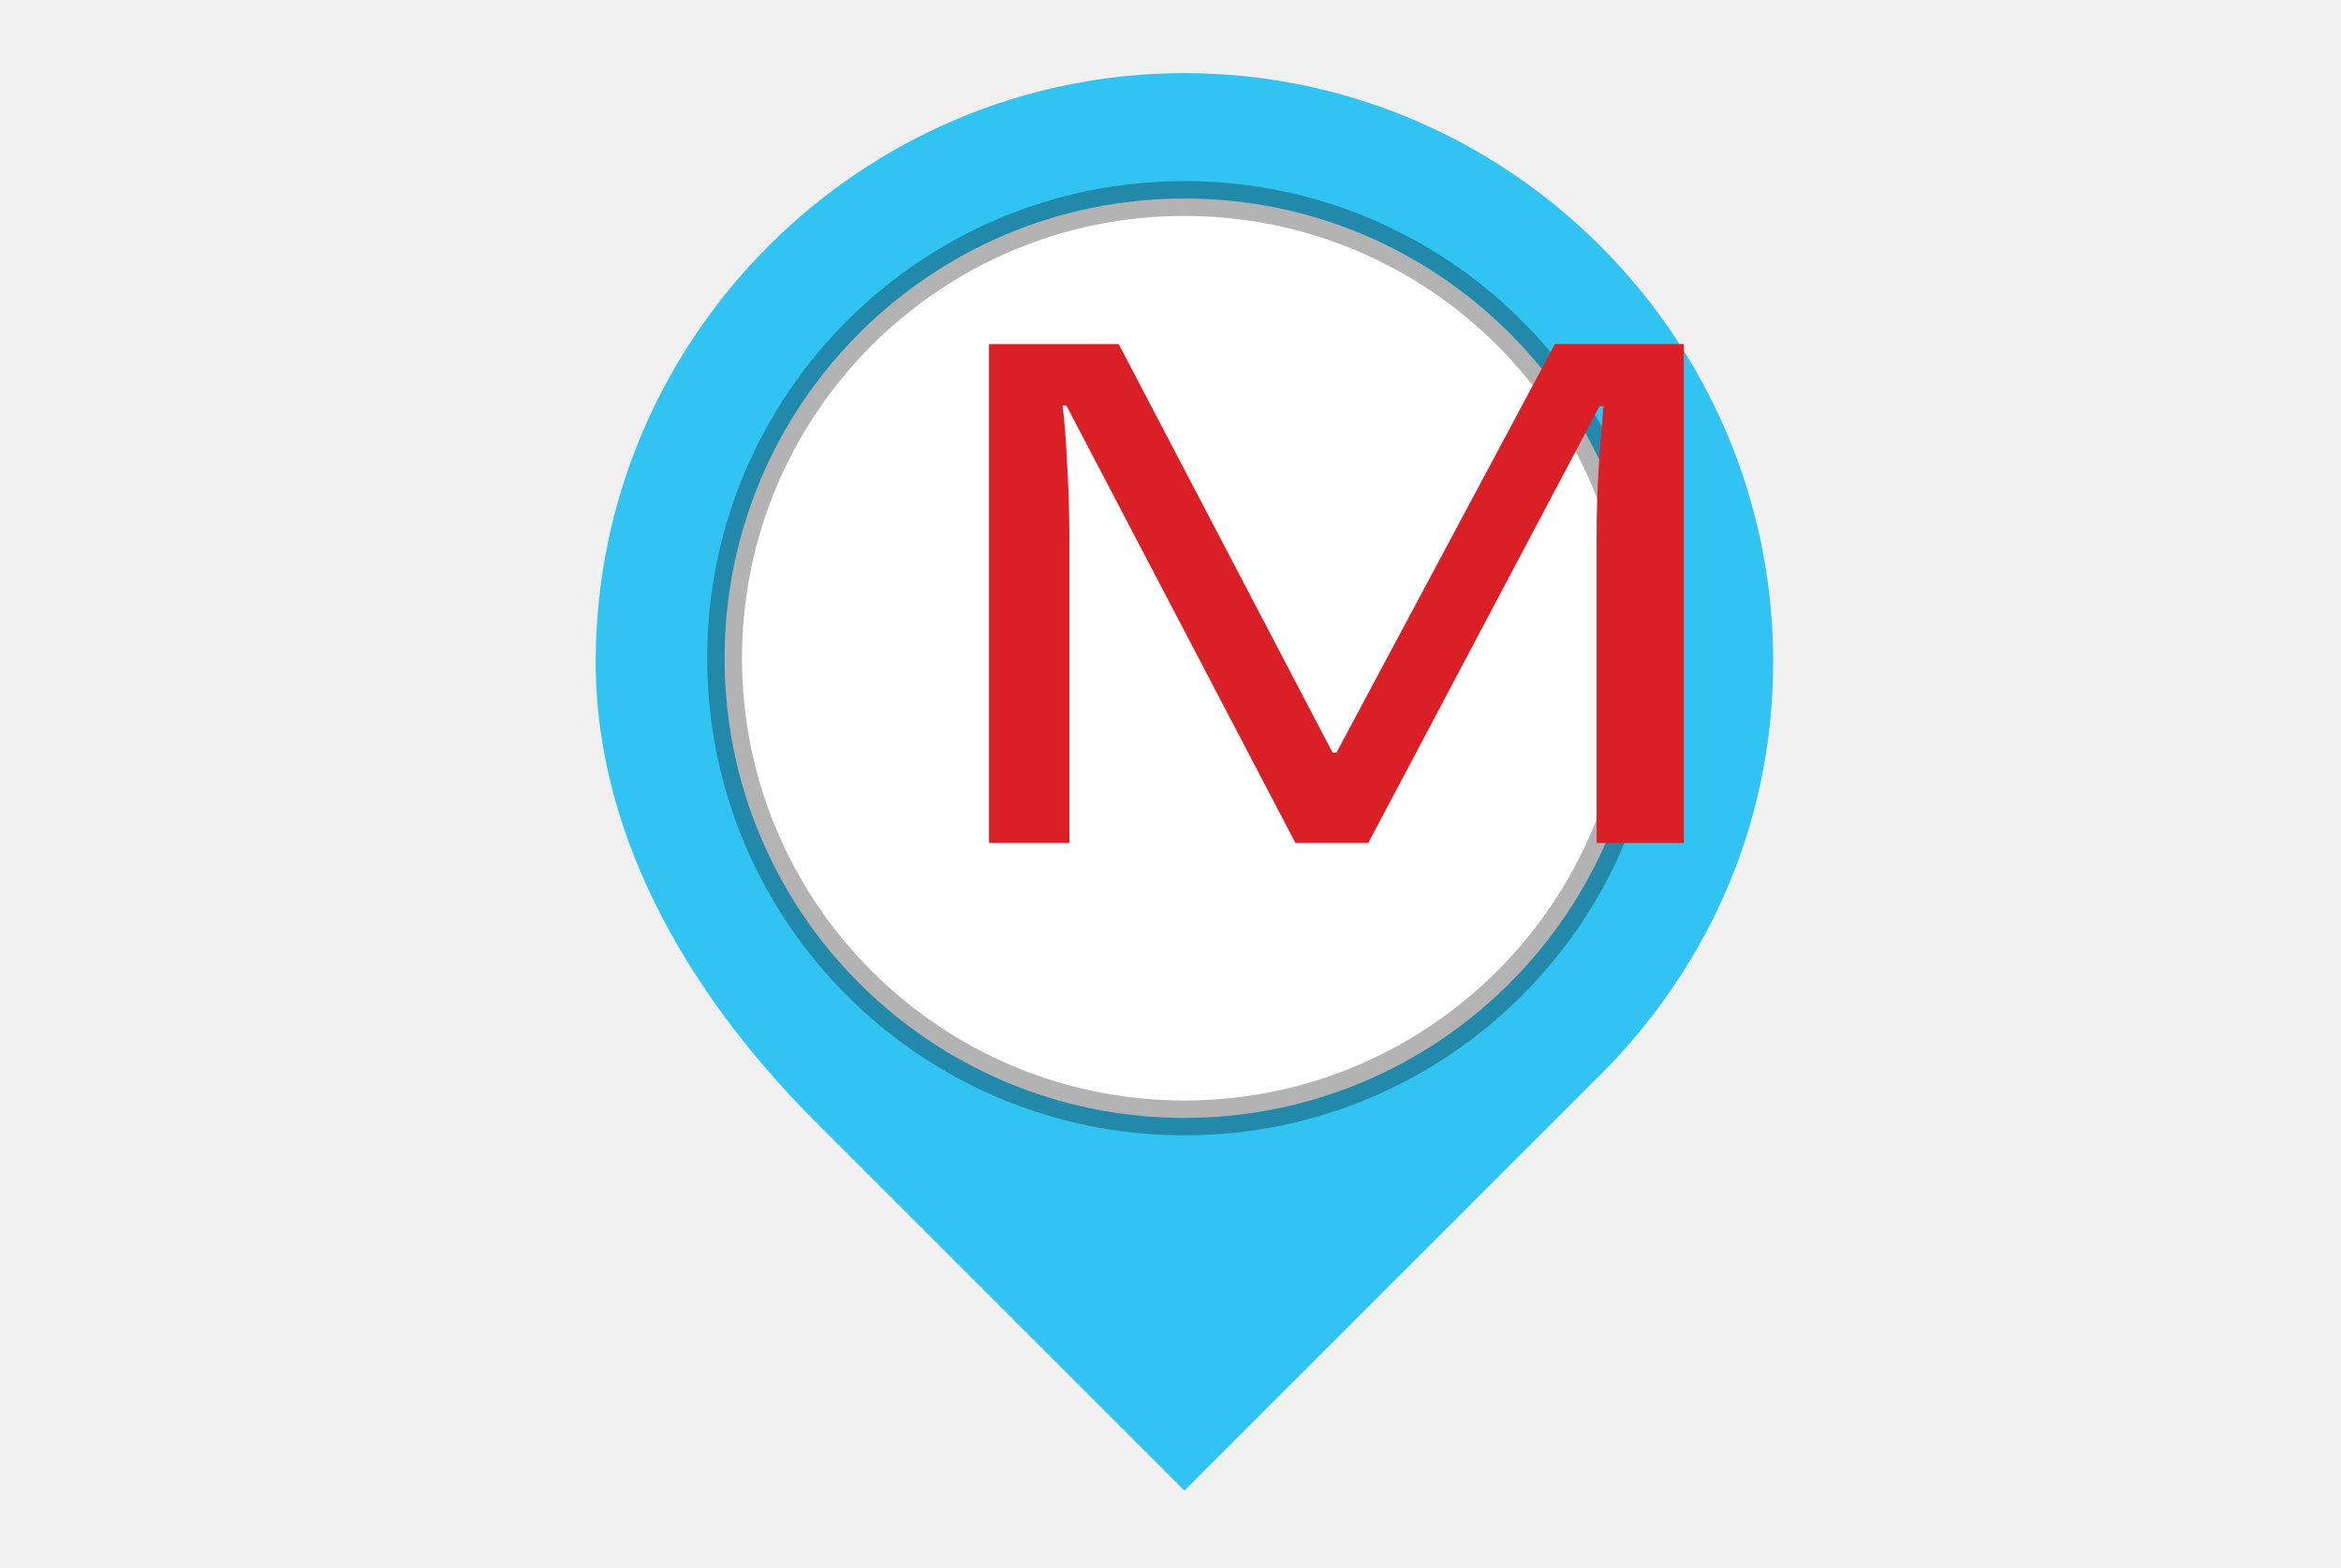
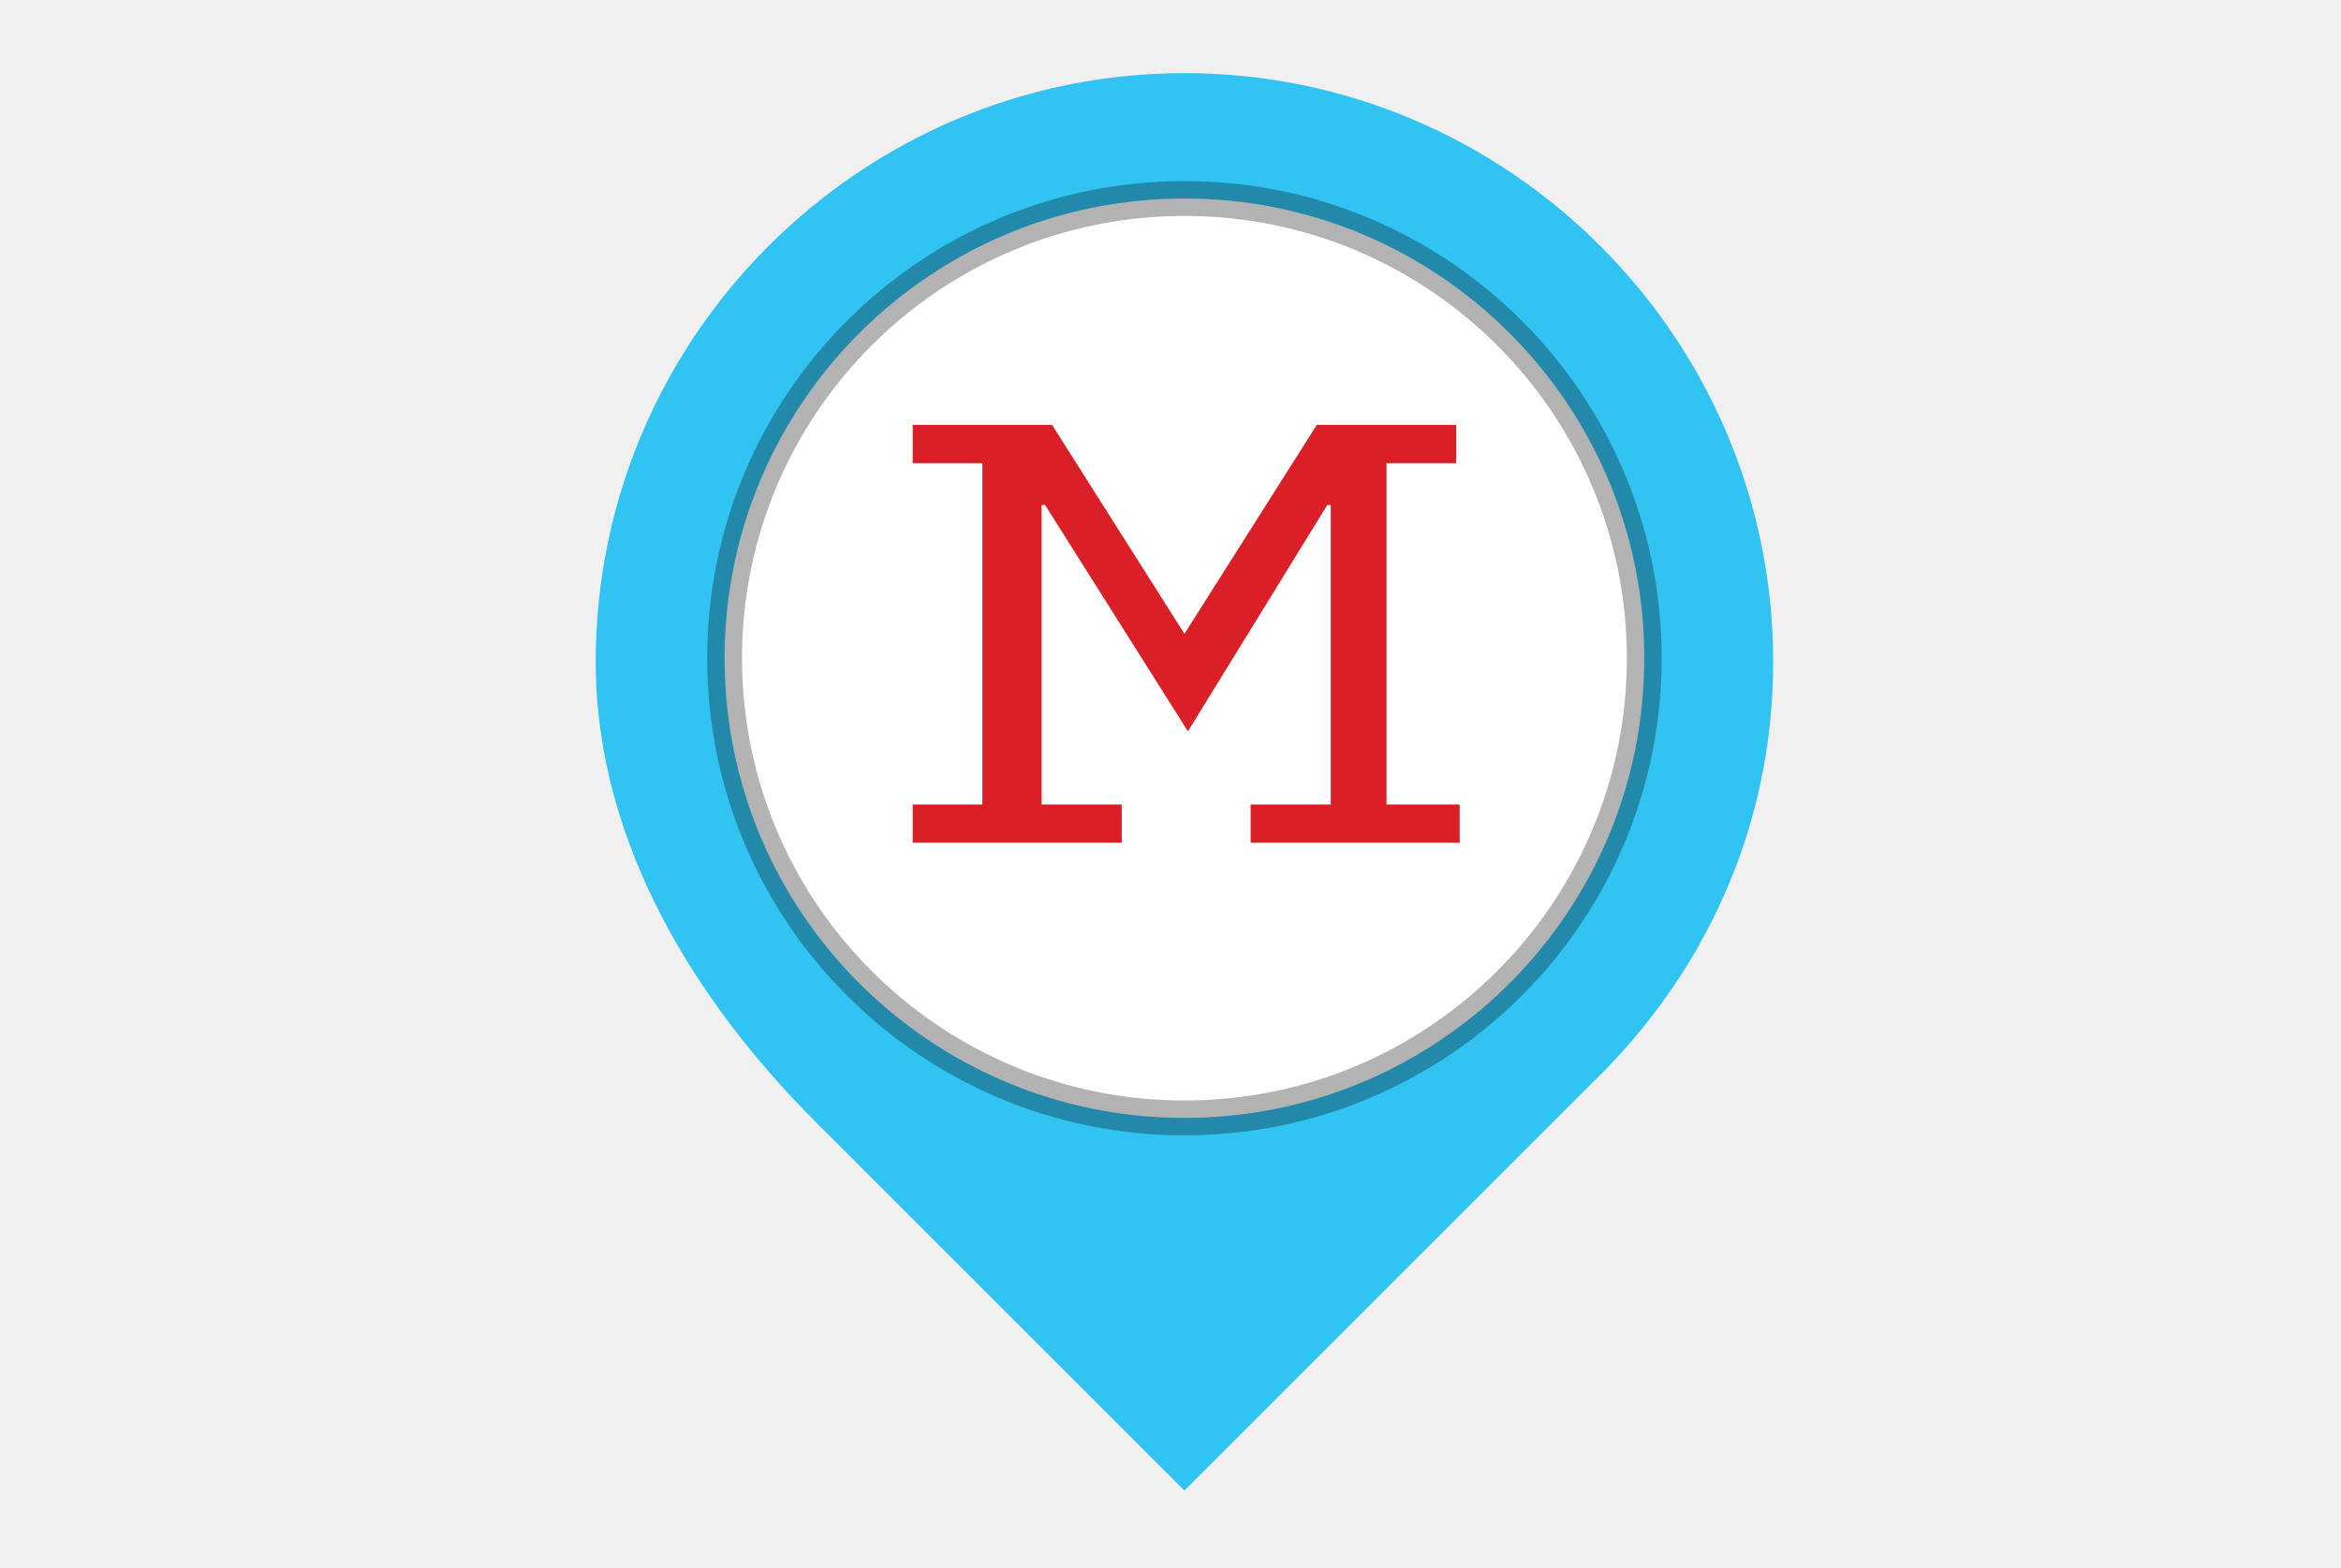
<svg xmlns="http://www.w3.org/2000/svg" version="1.1" id="Layer_1" x="0px" y="0px" width="67.2px" height="45px" viewBox="0 0 67.2 45" enable-background="new 0 0 67.2 45" xml:space="preserve">
-   <path fill="#31C3F2" d="M50.9,19c0-9.3-7.6-16.9-16.9-16.9c-9.3,0-16.9,7.6-16.9,16.9c0,5.3,3,9.9,6.3,13.2l10.6,10.6l11.7-11.7l0,0  C48.9,28,50.9,23.8,50.9,19z" />
+   <path fill="#31C3F2" d="M50.9,19c0-9.3-7.6-16.9-16.9-16.9c-9.3,0-16.9,7.6-16.9,16.9c0,5.3,3,9.9,6.3,13.2L34,42.8l11.7-11.7l0,0  C48.9,28,50.9,23.8,50.9,19z" />
  <circle fill="#FFFFFF" cx="34" cy="18.9" r="13.2" />
-   <circle opacity="0.3" fill="#FFFFFF" stroke="#000000" stroke-miterlimit="10" cx="34" cy="18.9" r="13.2" />
+   <circle opacity="0.3" fill="#FFFFFF" stroke="#000000" stroke-miterlimit="10" enable-background="new    " cx="34" cy="18.9" r="13.2" />
  <g>
-     <path fill-rule="evenodd" clip-rule="evenodd" fill="#FFFFFF" d="M34,26.5c0-2.2,0-4.4,0-6.6c0.1,0,0.2-0.1,0.2-0.1   c0.2,0.2,0.5,0.5,0.5,0.7c0,1.8,0,3.7,0,5.5c0,0.2-0.3,0.5-0.5,0.7C34.1,26.6,34,26.6,34,26.5z" />
-     <path fill-rule="evenodd" clip-rule="evenodd" fill="#FFFFFF" d="M34.2,11.9c0.2,0.2,0.4,0.4,0.5,0.7c0,1.4,0,2.9,0,4.3   c0,0.2-0.3,0.4-0.5,0.6c-0.1,0-0.1-0.1-0.2-0.1c0-1.8,0-3.5,0-5.3C34,12,34.1,11.9,34.2,11.9z" />
+     <path fill="#FFFFFF" d="M34,26.5c0-2.2,0-4.4,0-6.6c0.1,0,0.2-0.1,0.2-0.1c0.2,0.2,0.5,0.5,0.5,0.7c0,1.8,0,3.7,0,5.5   c0,0.2-0.3,0.5-0.5,0.7C34.1,26.6,34,26.6,34,26.5z" />
+     <path fill="#FFFFFF" d="M34.2,11.9c0.2,0.2,0.4,0.4,0.5,0.7c0,1.4,0,2.9,0,4.3c0,0.2-0.3,0.4-0.5,0.6c-0.1,0-0.1-0.1-0.2-0.1   c0-1.8,0-3.5,0-5.3C34,12,34.1,11.9,34.2,11.9z" />
  </g>
-   <text transform="matrix(1.3936 0 0 1 25.668 24.207)" fill="#DA1F26" font-family="'PrestigeEliteStd-Bd'" font-size="20.075">M</text>
+   <g enable-background="new    ">
+     <path fill="#DA1F26" d="M39.9,23.1h2v1.1h-6v-1.1h2.3v-8.6h-0.1L34.1,21L30,14.5h-0.1v8.6h2.3v1.1h-6v-1.1h2v-9.8h-2v-1.1h4l3.8,6   l3.8-6h4v1.1h-2V23.1z" />
+   </g>
</svg>
